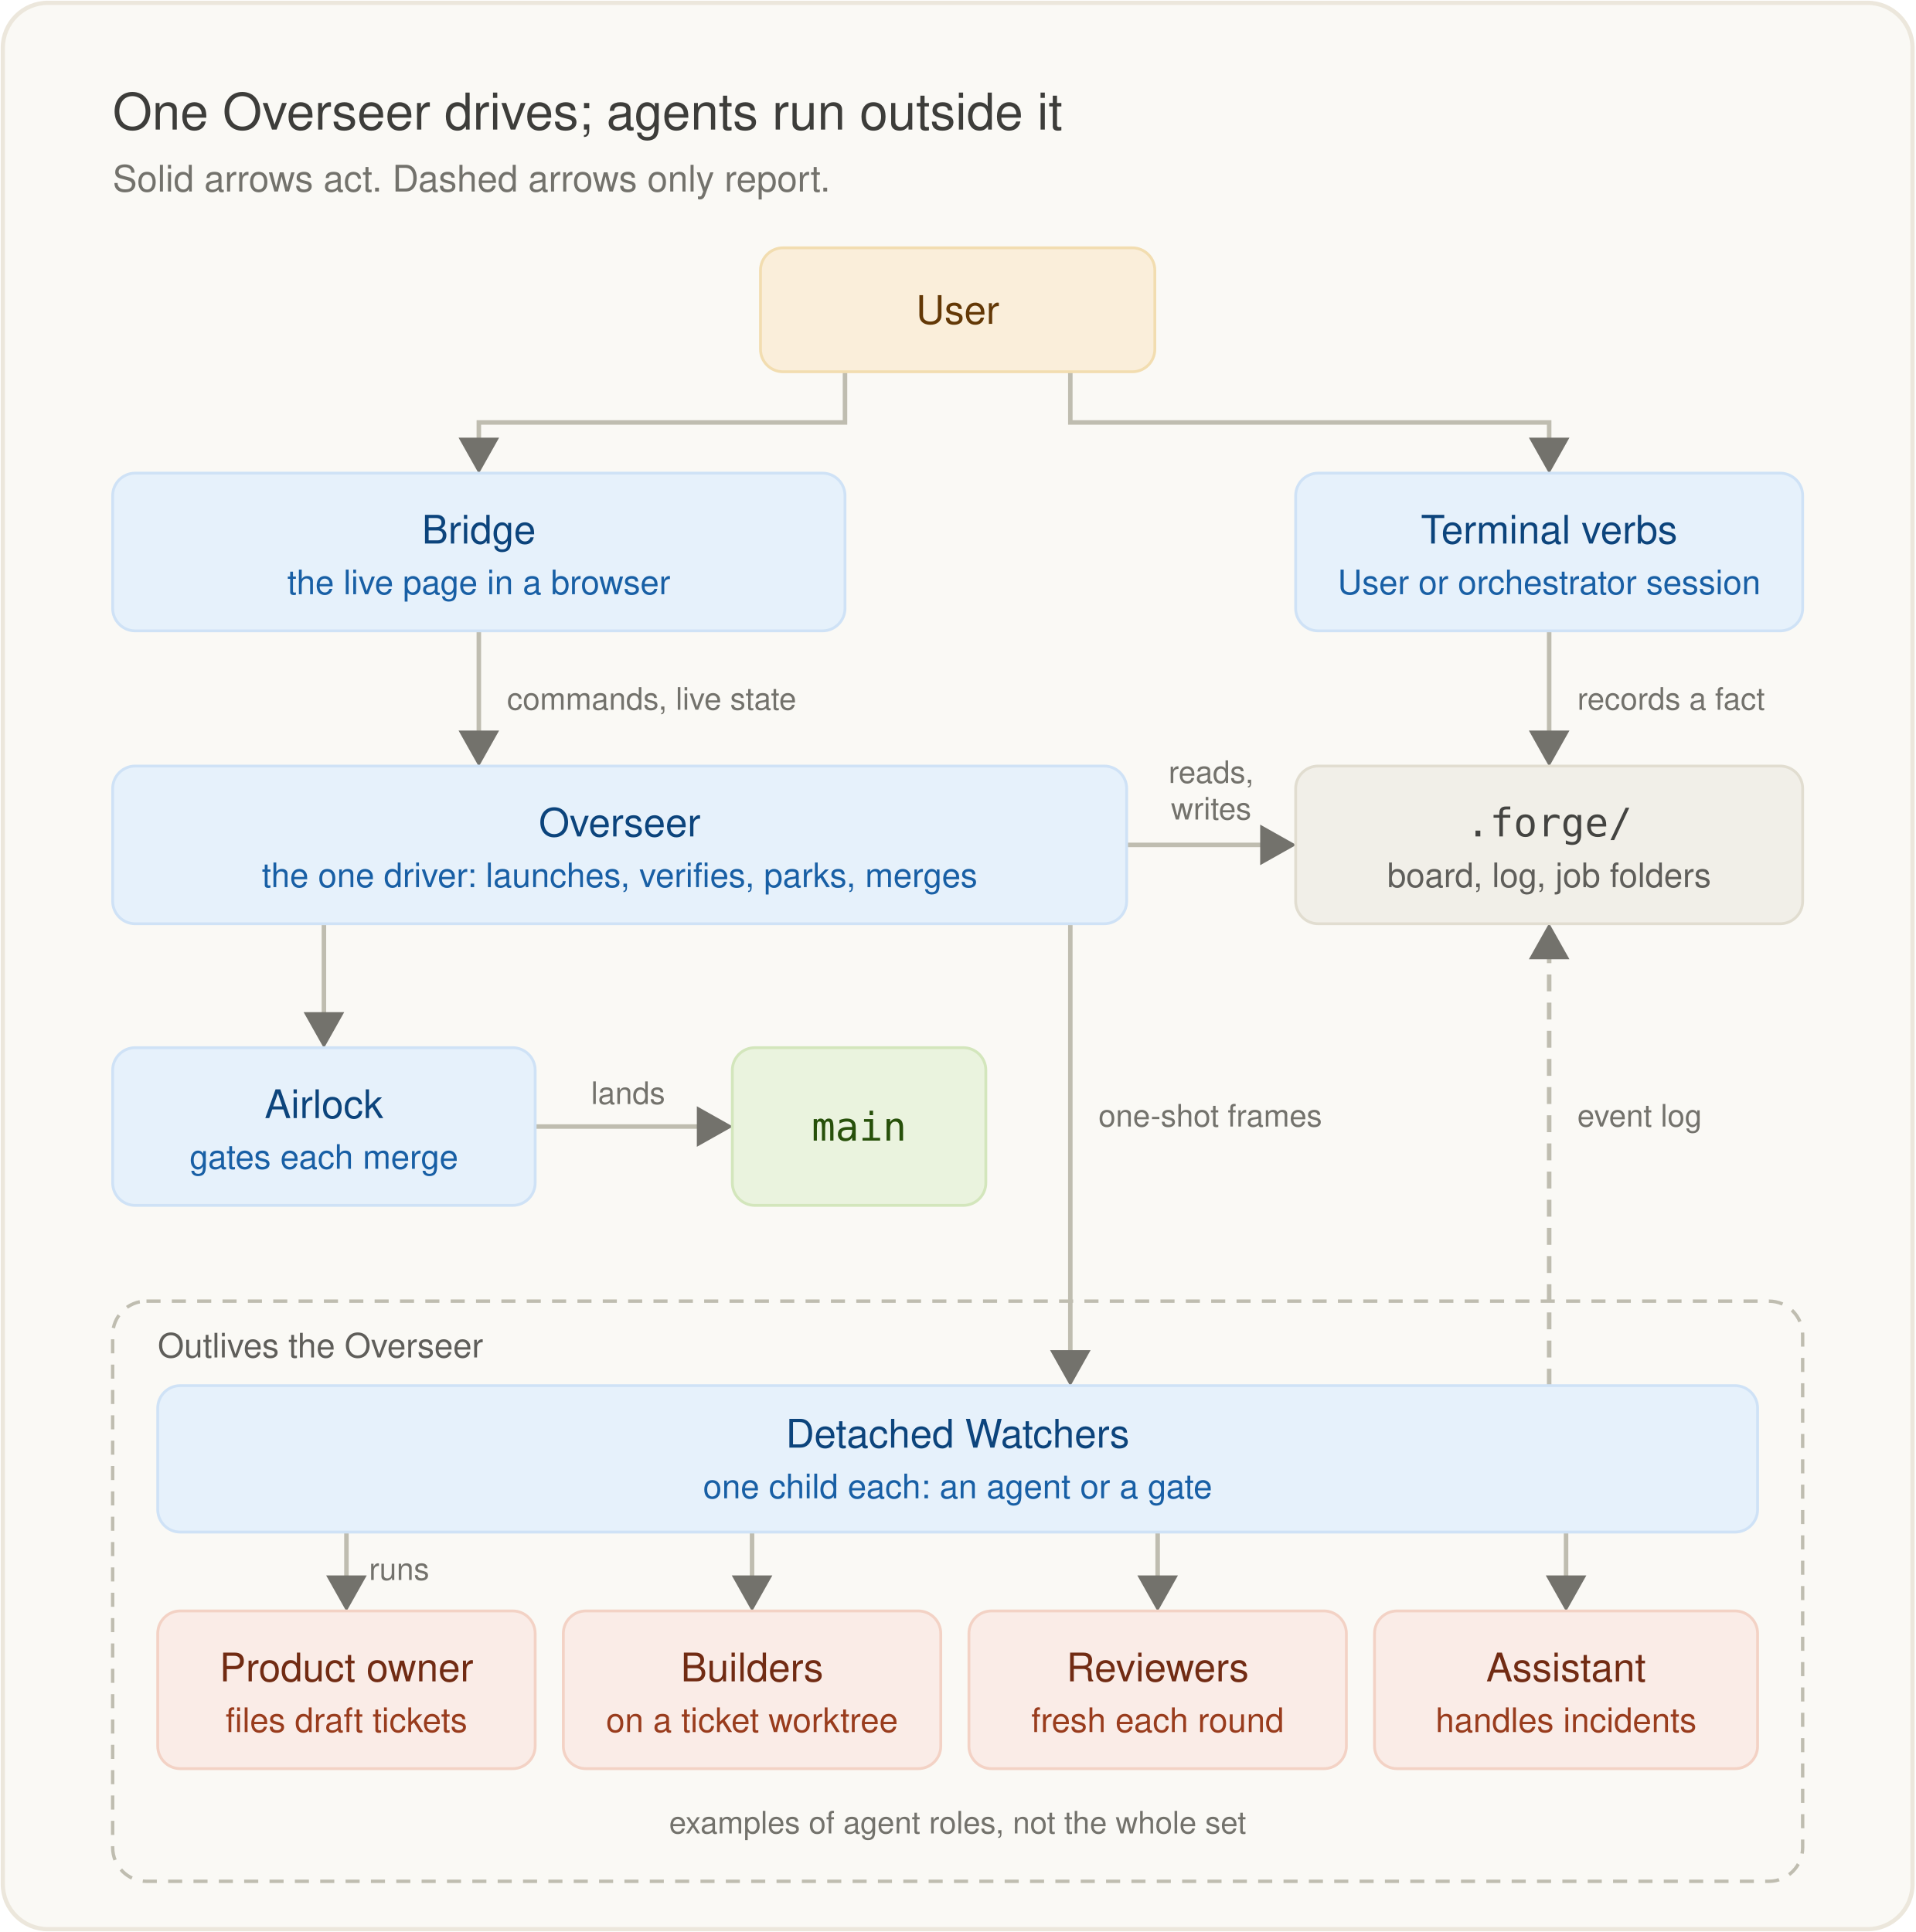
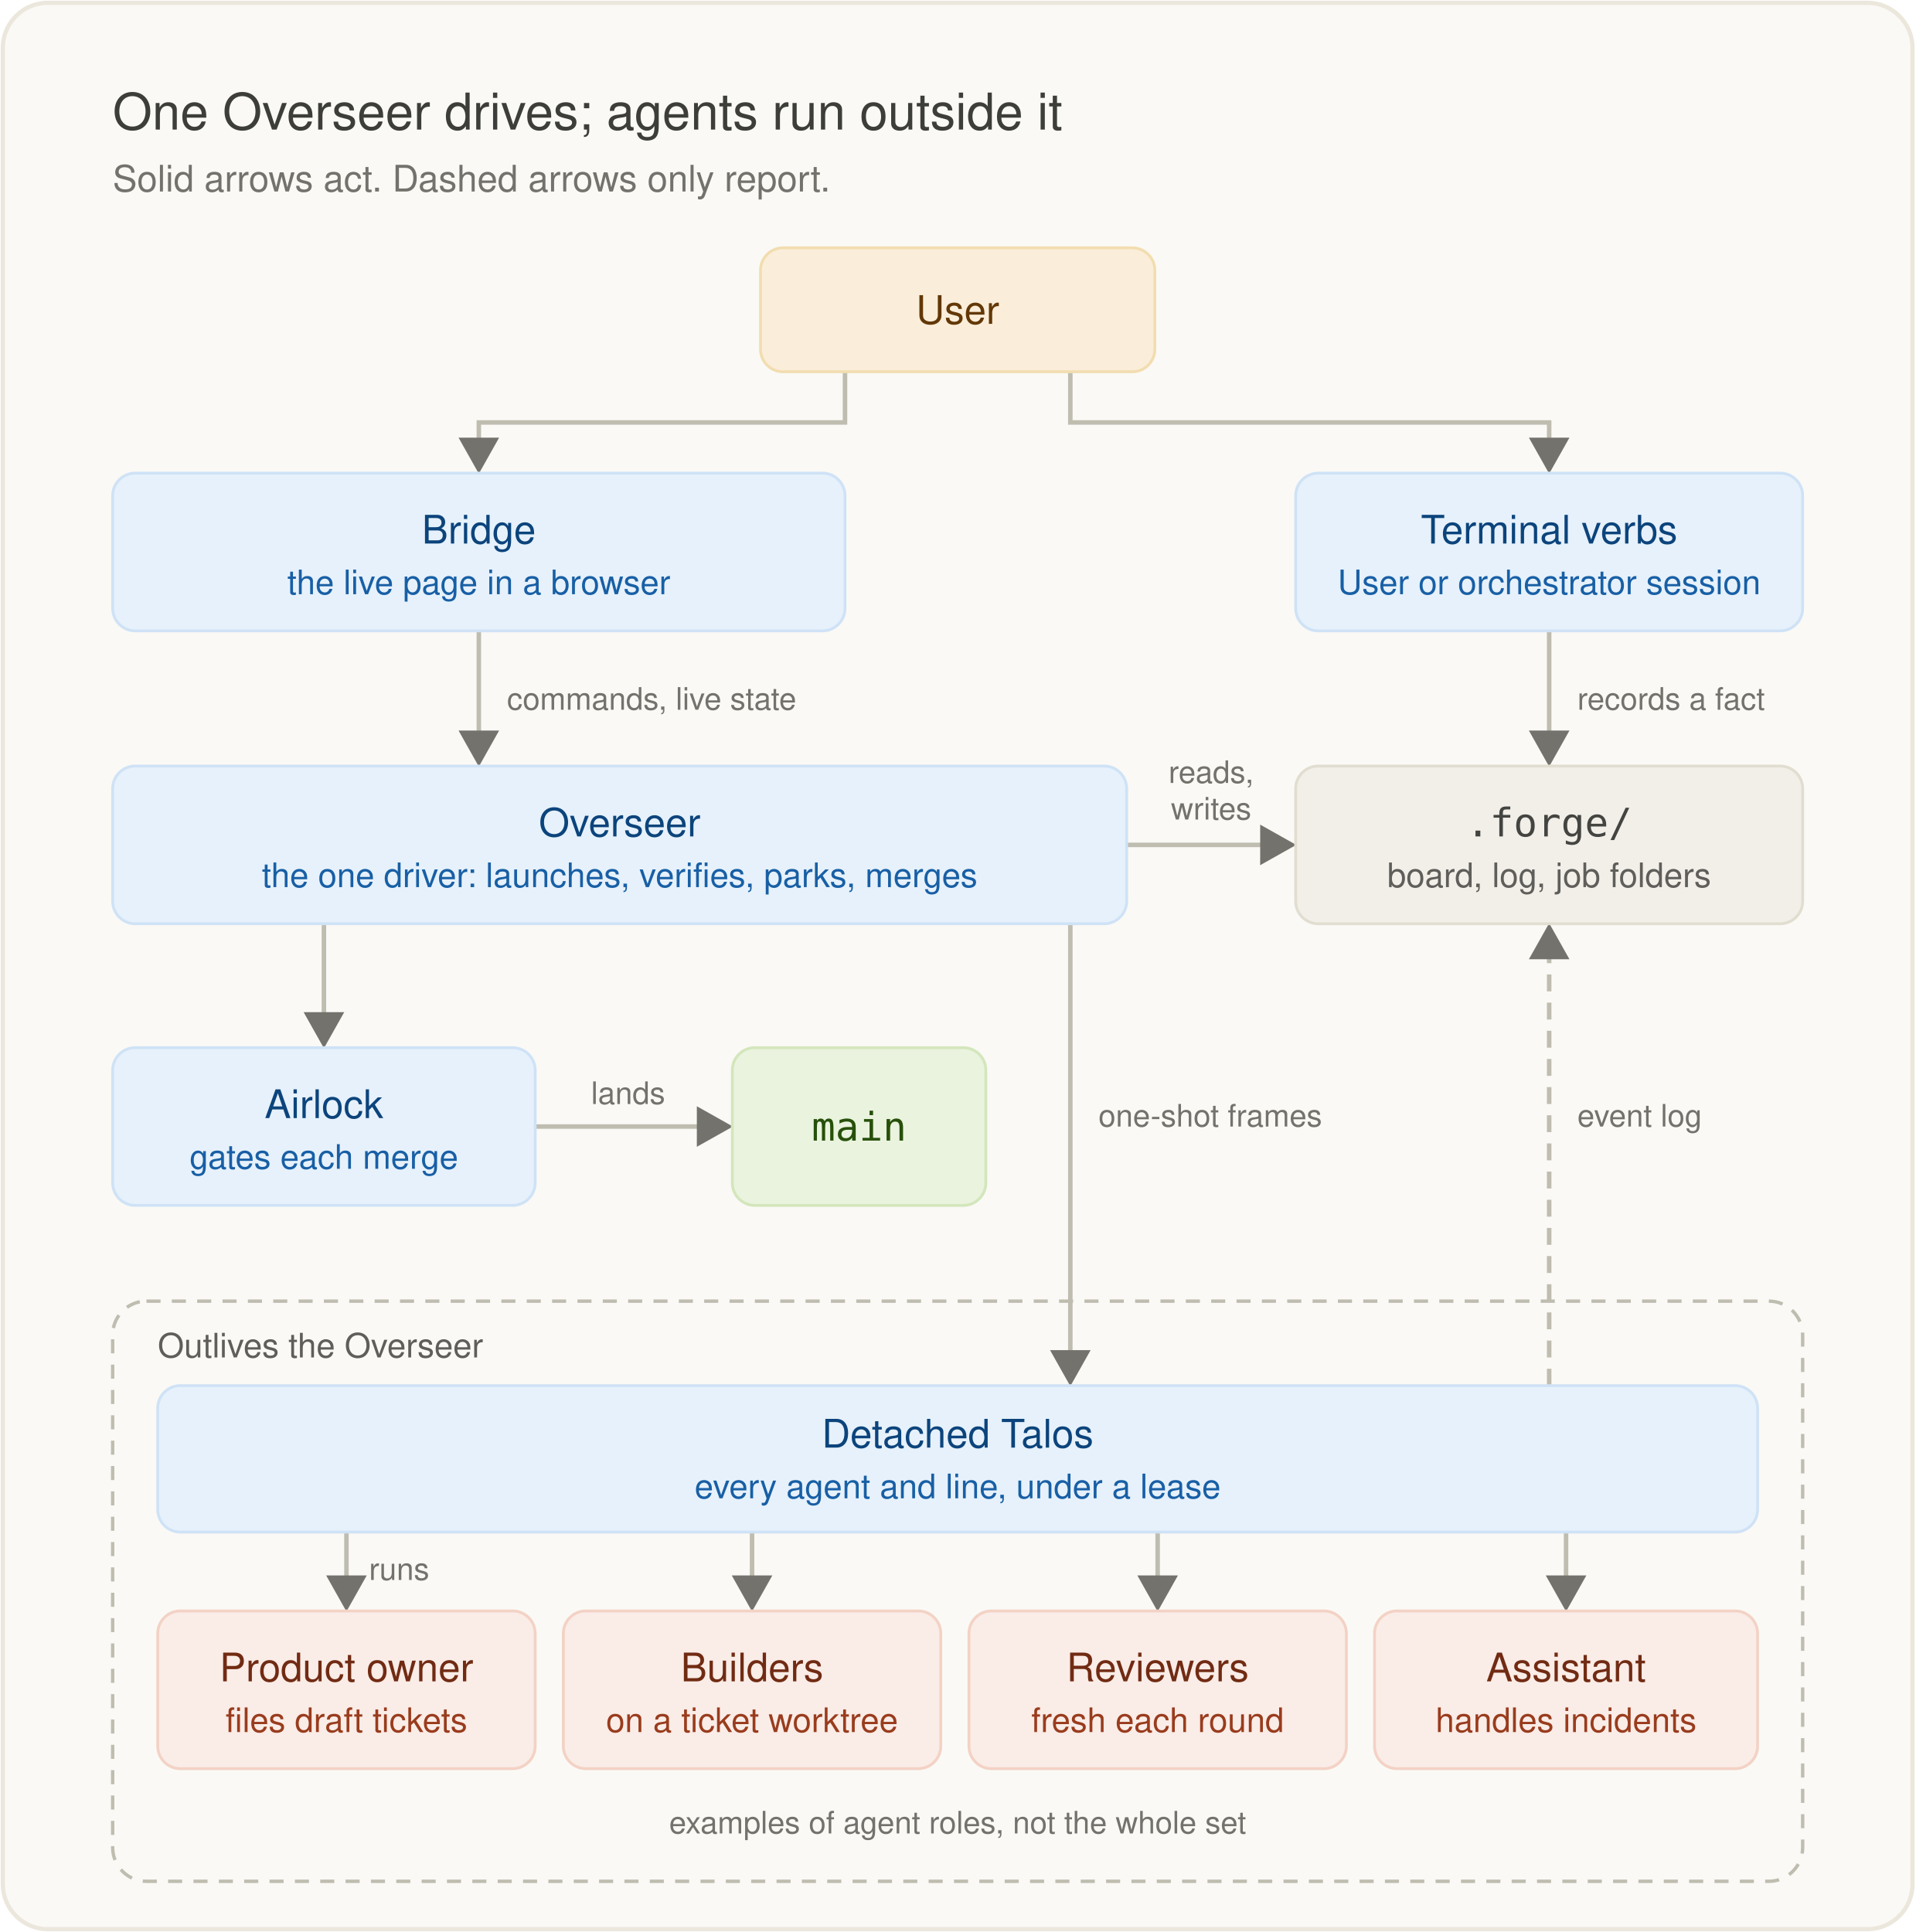
<svg xmlns="http://www.w3.org/2000/svg" width="680" height="686" viewBox="0 0 680 686" role="img" font-family="-apple-system,BlinkMacSystemFont,'Segoe UI',Helvetica,Arial,sans-serif">
  <defs>
    <marker id="ah" markerWidth="9" markerHeight="9" refX="6" refY="4.5" orient="auto">
      <path d="M0,0 L8,4.5 L0,9 z" fill="#73726c" />
    </marker>
  </defs>
  <rect x="1" y="1" width="678" height="684" rx="16" fill="#FAF9F5" stroke="#ECE7DC" stroke-width="1.5" />
  <text x="40" y="46" font-size="18" font-weight="500" fill="#3d3d3a">One Overseer drives; agents run outside it</text>
  <text x="40" y="68" font-size="13" fill="#73726c">Solid arrows act. Dashed arrows only report.</text>
  <rect x="40" y="462" width="600" height="206" rx="12" fill="none" stroke="#bfbdb0" stroke-width="1.2" stroke-dasharray="5 4" />
  <text x="56" y="482" font-size="12" font-weight="500" fill="#5F5E5A">Outlives the Overseer</text>
  <g fill="none" stroke="#bfbdb0" stroke-width="1.6" marker-end="url(#ah)">
    <path d="M300,132 L300,150 L170,150 L170,165" />
    <path d="M380,132 L380,150 L550,150 L550,165" />
    <path d="M170,224 L170,269" />
    <path d="M550,224 L550,269" />
    <path d="M400,300 L457,300" />
    <path d="M115,328 L115,369" />
    <path d="M190,400 L257,400" />
    <path d="M380,328 L380,489" />
    <path d="M123,544 L123,569" />
    <path d="M267,544 L267,569" />
    <path d="M411,544 L411,569" />
    <path d="M556,544 L556,569" />
  </g>
  <path d="M550,492 L550,331" fill="none" stroke="#bfbdb0" stroke-width="1.6" stroke-dasharray="6 4" marker-end="url(#ah)" />
  <text x="180" y="252" font-size="11" fill="#73726c">commands, live state</text>
  <text x="560" y="252" font-size="11" fill="#73726c">records a fact</text>
  <text x="430" y="278" font-size="11" fill="#73726c" text-anchor="middle">reads,</text>
  <text x="430" y="291" font-size="11" fill="#73726c" text-anchor="middle">writes</text>
  <text x="223" y="392" font-size="11" fill="#73726c" text-anchor="middle">lands</text>
  <text x="390" y="400" font-size="11" fill="#73726c">one-shot frames</text>
  <text x="560" y="400" font-size="11" fill="#73726c">event log</text>
  <text x="131" y="561" font-size="11" fill="#73726c">runs</text>
  <rect x="270" y="88" width="140" height="44" rx="8" fill="#FAEEDA" stroke="#F2DDB0" />
  <text x="340" y="115" font-size="14" font-weight="500" fill="#633806" text-anchor="middle">User</text>
  <rect x="40" y="168" width="260" height="56" rx="8" fill="#E6F1FB" stroke="#CFE2F6" />
  <text x="170" y="193" font-size="14" font-weight="500" fill="#0C447C" text-anchor="middle">Bridge</text>
  <text x="170" y="211" font-size="12" fill="#185FA5" text-anchor="middle">the live page in a browser</text>
  <rect x="460" y="168" width="180" height="56" rx="8" fill="#E6F1FB" stroke="#CFE2F6" />
  <text x="550" y="193" font-size="14" font-weight="500" fill="#0C447C" text-anchor="middle">Terminal verbs</text>
  <text x="550" y="211" font-size="12" fill="#185FA5" text-anchor="middle">User or orchestrator session</text>
  <rect x="40" y="272" width="360" height="56" rx="8" fill="#E6F1FB" stroke="#CFE2F6" />
  <text x="220" y="297" font-size="14" font-weight="500" fill="#0C447C" text-anchor="middle">Overseer</text>
  <text x="220" y="315" font-size="12" fill="#185FA5" text-anchor="middle">the one driver: launches, verifies, parks, merges</text>
  <rect x="460" y="272" width="180" height="56" rx="8" fill="#F1EFE8" stroke="#E1DDD0" />
  <text x="550" y="297" font-size="14" font-weight="500" fill="#444441" text-anchor="middle" font-family="ui-monospace,Menlo,Consolas,monospace">.forge/</text>
  <text x="550" y="315" font-size="12" fill="#5F5E5A" text-anchor="middle">board, log, job folders</text>
  <rect x="40" y="372" width="150" height="56" rx="8" fill="#E6F1FB" stroke="#CFE2F6" />
  <text x="115" y="397" font-size="14" font-weight="500" fill="#0C447C" text-anchor="middle">Airlock</text>
  <text x="115" y="415" font-size="12" fill="#185FA5" text-anchor="middle">gates each merge</text>
  <rect x="260" y="372" width="90" height="56" rx="8" fill="#EAF3DE" stroke="#D3E6BC" />
  <text x="305" y="405" font-size="14" font-weight="500" fill="#27500A" text-anchor="middle" font-family="ui-monospace,Menlo,Consolas,monospace">main</text>
  <rect x="56" y="492" width="568" height="52" rx="8" fill="#E6F1FB" stroke="#CFE2F6" />
-   <text x="340" y="514" font-size="14" font-weight="500" fill="#0C447C" text-anchor="middle">Detached Watchers</text>
-   <text x="340" y="532" font-size="12" fill="#185FA5" text-anchor="middle">one child each: an agent or a gate</text>
+   <text x="340" y="514" font-size="14" font-weight="500" fill="#0C447C" text-anchor="middle">Detached Talos</text>
+   <text x="340" y="532" font-size="12" fill="#185FA5" text-anchor="middle">every agent and line, under a lease</text>
  <rect x="56" y="572" width="134" height="56" rx="8" fill="#FAECE7" stroke="#F3D2C5" />
  <text x="123" y="597" font-size="14" font-weight="500" fill="#712B13" text-anchor="middle">Product owner</text>
  <text x="123" y="615" font-size="12" fill="#993C1D" text-anchor="middle">files draft tickets</text>
  <rect x="200" y="572" width="134" height="56" rx="8" fill="#FAECE7" stroke="#F3D2C5" />
  <text x="267" y="597" font-size="14" font-weight="500" fill="#712B13" text-anchor="middle">Builders</text>
  <text x="267" y="615" font-size="12" fill="#993C1D" text-anchor="middle">on a ticket worktree</text>
  <rect x="344" y="572" width="134" height="56" rx="8" fill="#FAECE7" stroke="#F3D2C5" />
  <text x="411" y="597" font-size="14" font-weight="500" fill="#712B13" text-anchor="middle">Reviewers</text>
  <text x="411" y="615" font-size="12" fill="#993C1D" text-anchor="middle">fresh each round</text>
  <rect x="488" y="572" width="136" height="56" rx="8" fill="#FAECE7" stroke="#F3D2C5" />
  <text x="556" y="597" font-size="14" font-weight="500" fill="#712B13" text-anchor="middle">Assistant</text>
  <text x="556" y="615" font-size="12" fill="#993C1D" text-anchor="middle">handles incidents</text>
  <text x="340" y="651" font-size="11" fill="#73726c" text-anchor="middle">examples of agent roles, not the whole set</text>
</svg>
